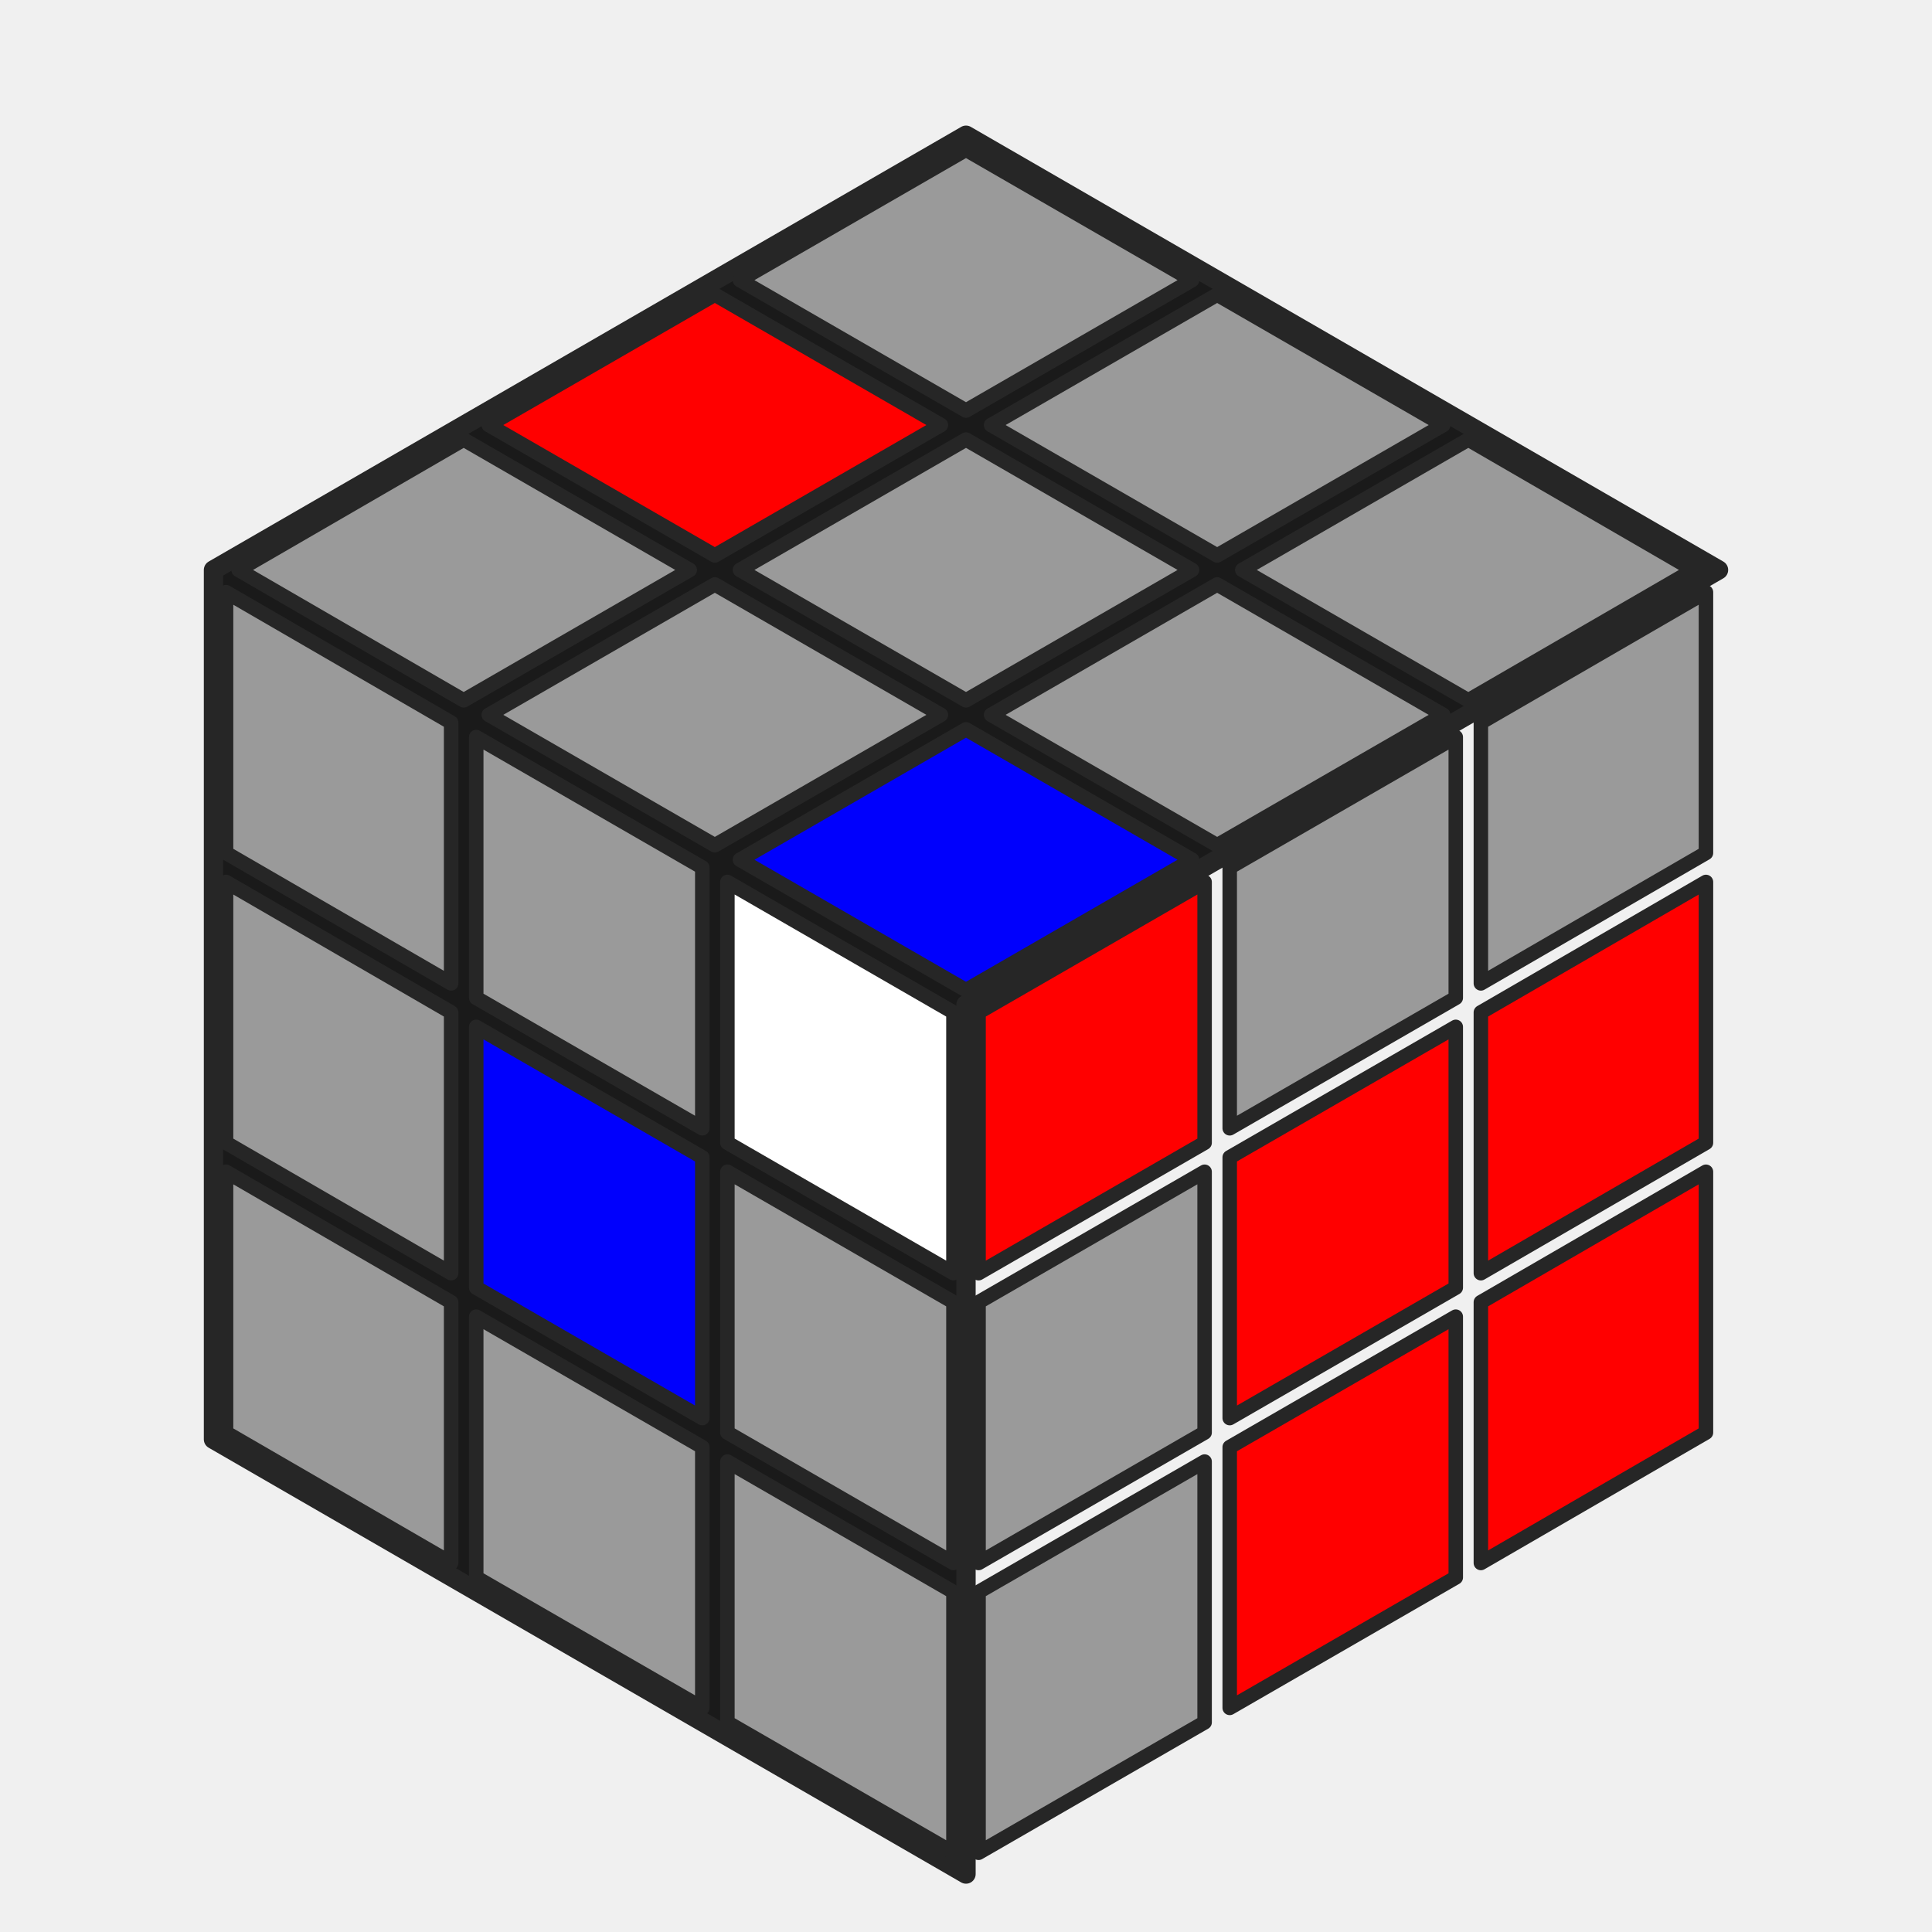
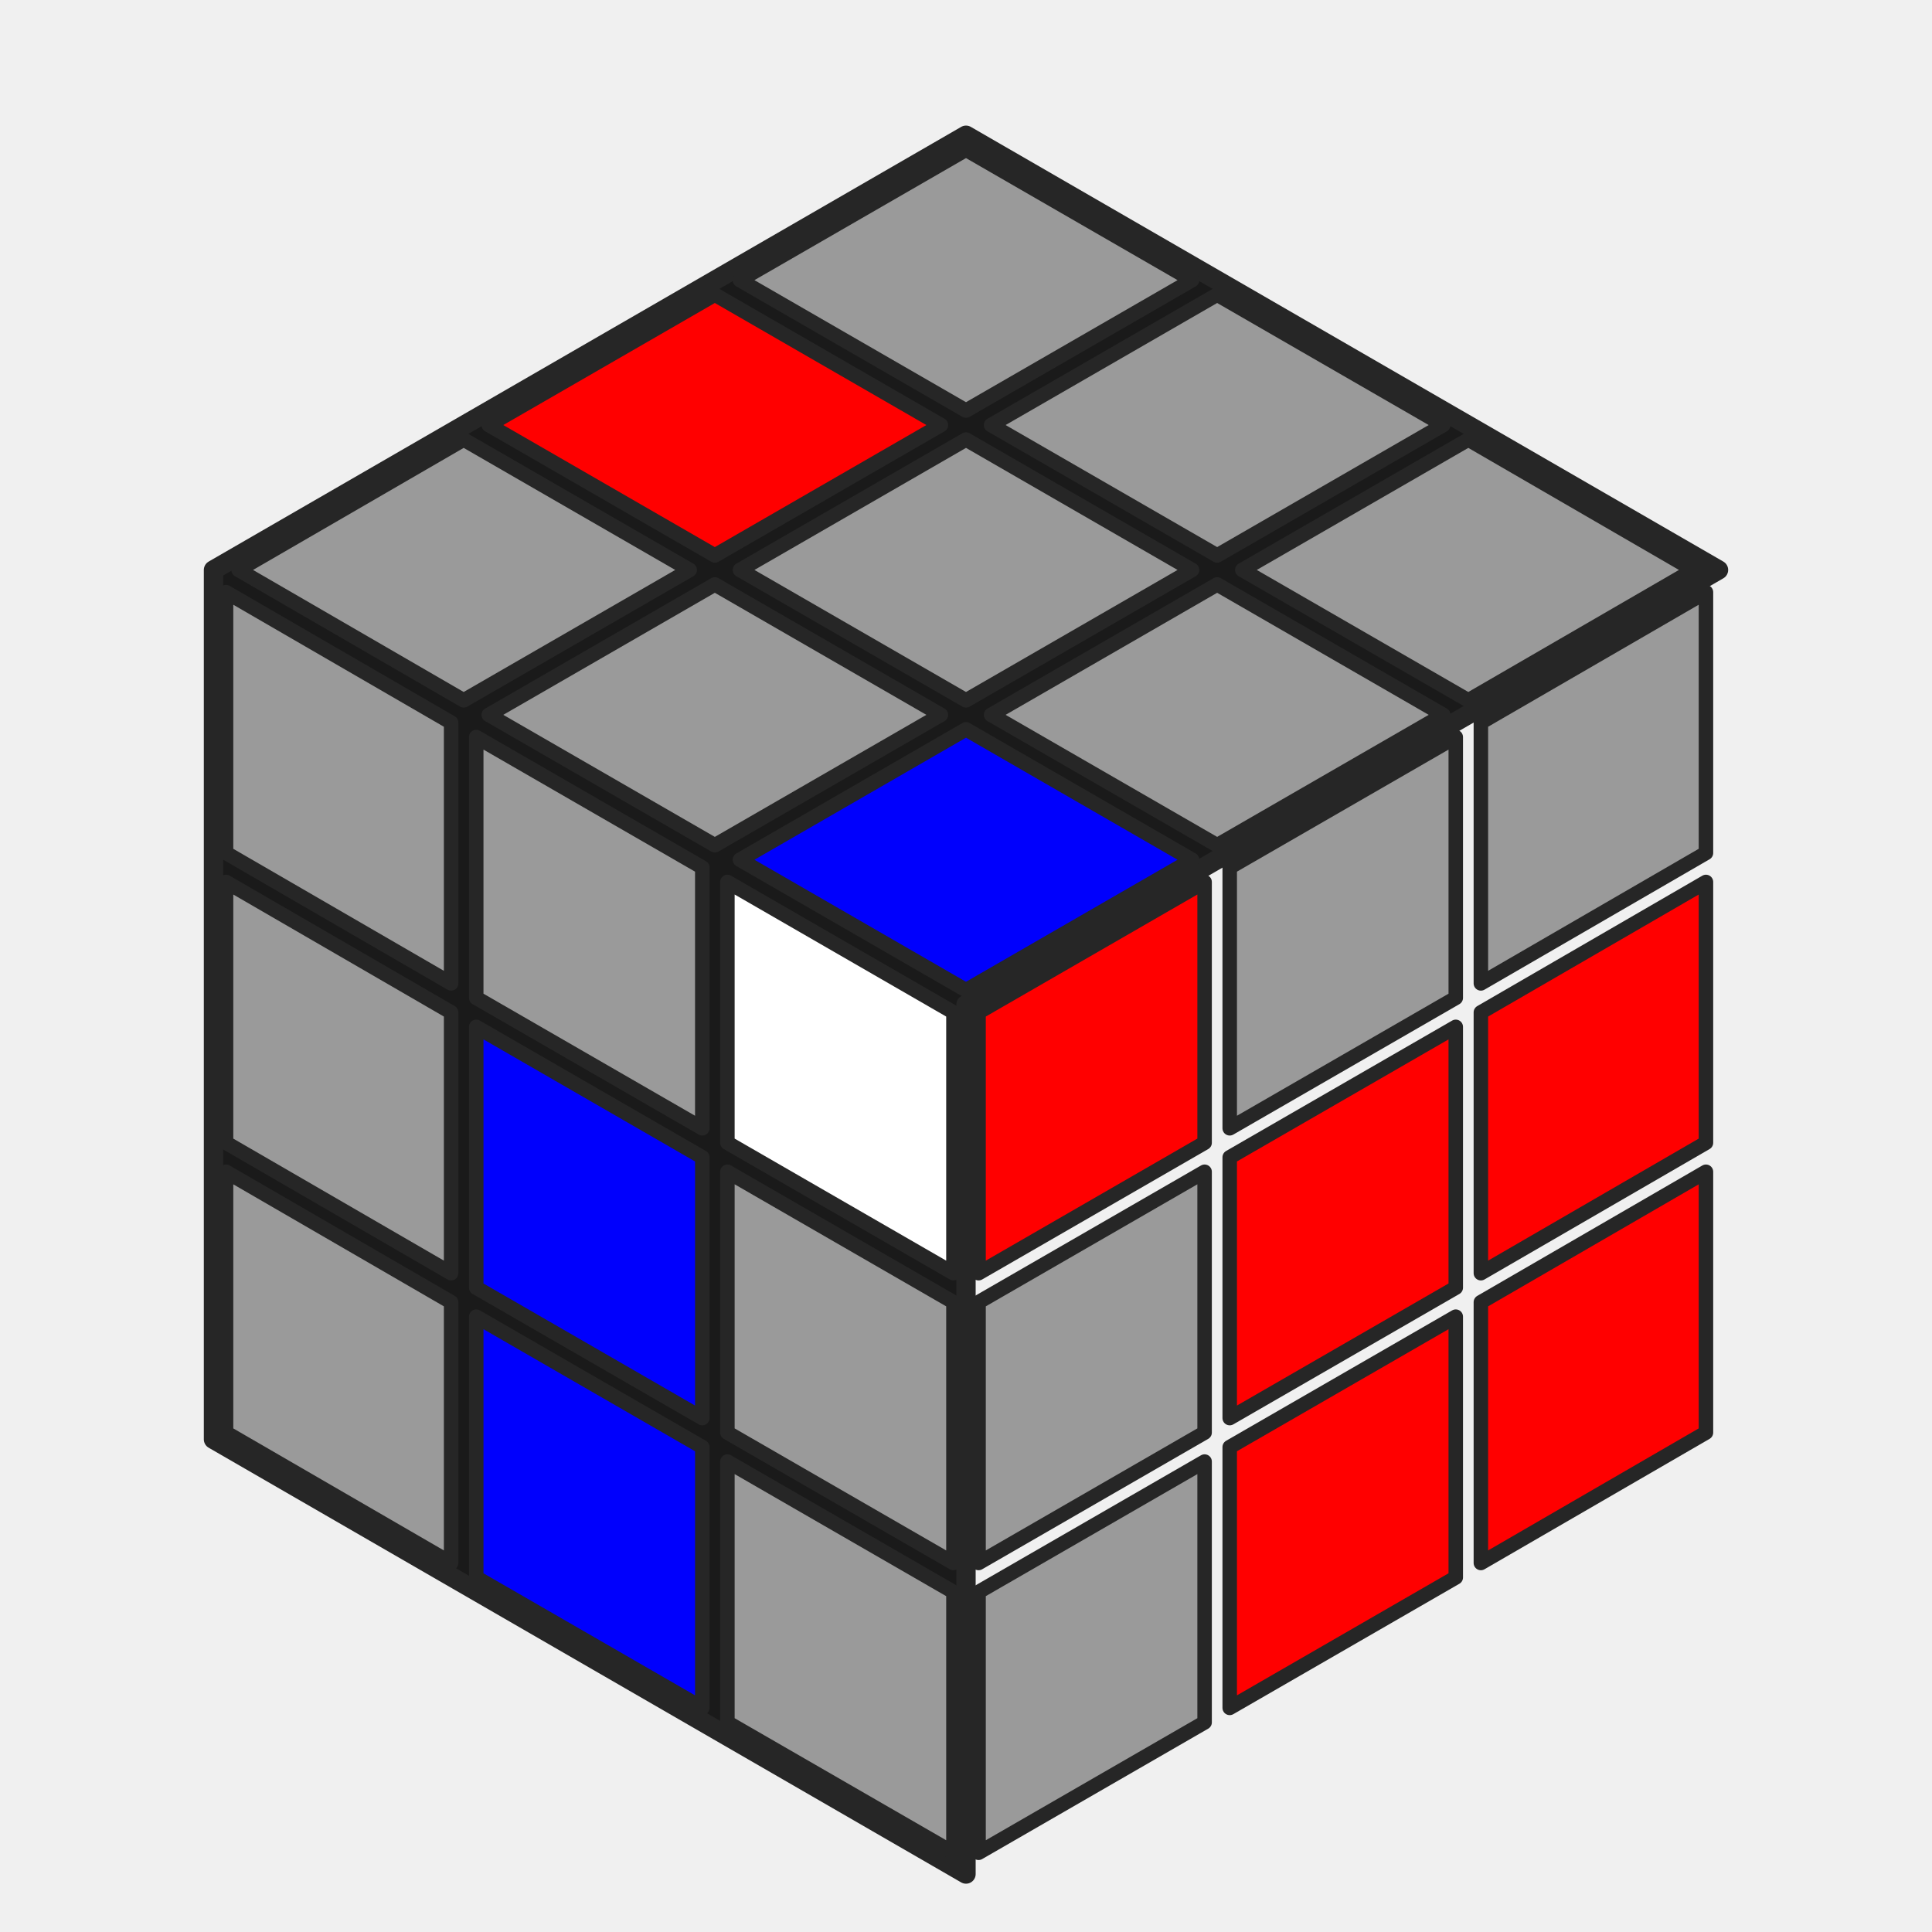
<svg xmlns="http://www.w3.org/2000/svg" viewBox="0 0 200 200" width="200" height="200" role="img" aria-label="Caso 04">
  <polygon points="100.0,14.0 177.9,59.0 100.0,104.0 100.0,194.0 22.1,149.0 22.1,59.0" fill="#1a1a1a" stroke="#262626" stroke-width="2" stroke-linejoin="round" />
  <polygon points="100.0,75.5 123.4,89.0 100.0,102.5 76.6,89.0" fill="#0000fd" stroke="#262626" stroke-width="1.5" stroke-linejoin="round" />
  <polygon points="74.0,60.5 97.4,74.0 74.0,87.5 50.6,74.0" fill="#9a9a9a" stroke="#262626" stroke-width="1.5" stroke-linejoin="round" />
  <polygon points="48.0,45.5 71.4,59.0 48.0,72.5 24.7,59.0" fill="#9a9a9a" stroke="#262626" stroke-width="1.5" stroke-linejoin="round" />
  <polygon points="126.0,60.5 149.4,74.0 126.0,87.5 102.6,74.0" fill="#9a9a9a" stroke="#262626" stroke-width="1.5" stroke-linejoin="round" />
  <polygon points="100.0,45.5 123.4,59.0 100.0,72.5 76.6,59.0" fill="#9a9a9a" stroke="#262626" stroke-width="1.5" stroke-linejoin="round" />
  <polygon points="74.0,30.5 97.4,44.0 74.0,57.5 50.6,44.0" fill="#ff0000" stroke="#262626" stroke-width="1.5" stroke-linejoin="round" />
  <polygon points="152.0,45.5 175.3,59.0 152.0,72.5 128.6,59.0" fill="#9a9a9a" stroke="#262626" stroke-width="1.5" stroke-linejoin="round" />
  <polygon points="126.0,30.5 149.4,44.0 126.0,57.5 102.6,44.0" fill="#9a9a9a" stroke="#262626" stroke-width="1.5" stroke-linejoin="round" />
  <polygon points="100.0,15.5 123.4,29.0 100.0,42.5 76.6,29.0" fill="#9a9a9a" stroke="#262626" stroke-width="1.5" stroke-linejoin="round" />
  <polygon points="124.7,118.3 124.7,91.3 101.3,104.8 101.3,131.8" fill="#ff0000" stroke="#262626" stroke-width="1.5" stroke-linejoin="round" />
  <polygon points="150.7,103.3 150.7,76.3 127.3,89.8 127.3,116.8" fill="#9a9a9a" stroke="#262626" stroke-width="1.5" stroke-linejoin="round" />
  <polygon points="176.6,88.3 176.6,61.3 153.3,74.8 153.3,101.8" fill="#9a9a9a" stroke="#262626" stroke-width="1.5" stroke-linejoin="round" />
  <polygon points="124.7,148.3 124.7,121.3 101.3,134.8 101.3,161.8" fill="#9a9a9a" stroke="#262626" stroke-width="1.5" stroke-linejoin="round" />
  <polygon points="150.7,133.3 150.7,106.3 127.3,119.8 127.3,146.8" fill="#ff0000" stroke="#262626" stroke-width="1.5" stroke-linejoin="round" />
  <polygon points="176.6,118.3 176.6,91.3 153.3,104.8 153.3,131.8" fill="#ff0000" stroke="#262626" stroke-width="1.5" stroke-linejoin="round" />
  <polygon points="124.7,178.3 124.7,151.3 101.3,164.8 101.3,191.8" fill="#9a9a9a" stroke="#262626" stroke-width="1.5" stroke-linejoin="round" />
  <polygon points="150.7,163.3 150.7,136.3 127.3,149.8 127.3,176.8" fill="#ff0000" stroke="#262626" stroke-width="1.5" stroke-linejoin="round" />
  <polygon points="176.6,148.3 176.6,121.3 153.3,134.8 153.3,161.8" fill="#ff0000" stroke="#262626" stroke-width="1.5" stroke-linejoin="round" />
  <polygon points="23.4,88.3 46.7,101.8 46.7,74.8 23.4,61.3" fill="#9a9a9a" stroke="#262626" stroke-width="1.5" stroke-linejoin="round" />
  <polygon points="49.3,103.3 72.7,116.8 72.7,89.8 49.3,76.3" fill="#9a9a9a" stroke="#262626" stroke-width="1.5" stroke-linejoin="round" />
  <polygon points="75.3,118.3 98.7,131.8 98.7,104.8 75.3,91.3" fill="#ffffff" stroke="#262626" stroke-width="1.5" stroke-linejoin="round" />
  <polygon points="23.4,118.3 46.7,131.8 46.7,104.8 23.4,91.3" fill="#9a9a9a" stroke="#262626" stroke-width="1.5" stroke-linejoin="round" />
  <polygon points="49.3,133.3 72.7,146.8 72.7,119.8 49.3,106.3" fill="#0000fd" stroke="#262626" stroke-width="1.5" stroke-linejoin="round" />
  <polygon points="75.3,148.3 98.7,161.8 98.7,134.8 75.3,121.3" fill="#9a9a9a" stroke="#262626" stroke-width="1.5" stroke-linejoin="round" />
  <polygon points="23.4,148.3 46.7,161.8 46.7,134.8 23.4,121.3" fill="#9a9a9a" stroke="#262626" stroke-width="1.5" stroke-linejoin="round" />
-   <polygon points="49.3,163.3 72.7,176.8 72.7,149.8 49.3,136.3" fill="#9a9a9a" stroke="#262626" stroke-width="1.5" stroke-linejoin="round" />
+   <polygon points="49.3,163.3 72.7,176.8 72.7,149.8 49.3,136.3" fill="#0000fd" stroke="#262626" stroke-width="1.5" stroke-linejoin="round" />
  <polygon points="75.3,178.3 98.7,191.8 98.7,164.8 75.3,151.3" fill="#9a9a9a" stroke="#262626" stroke-width="1.5" stroke-linejoin="round" />
</svg>
